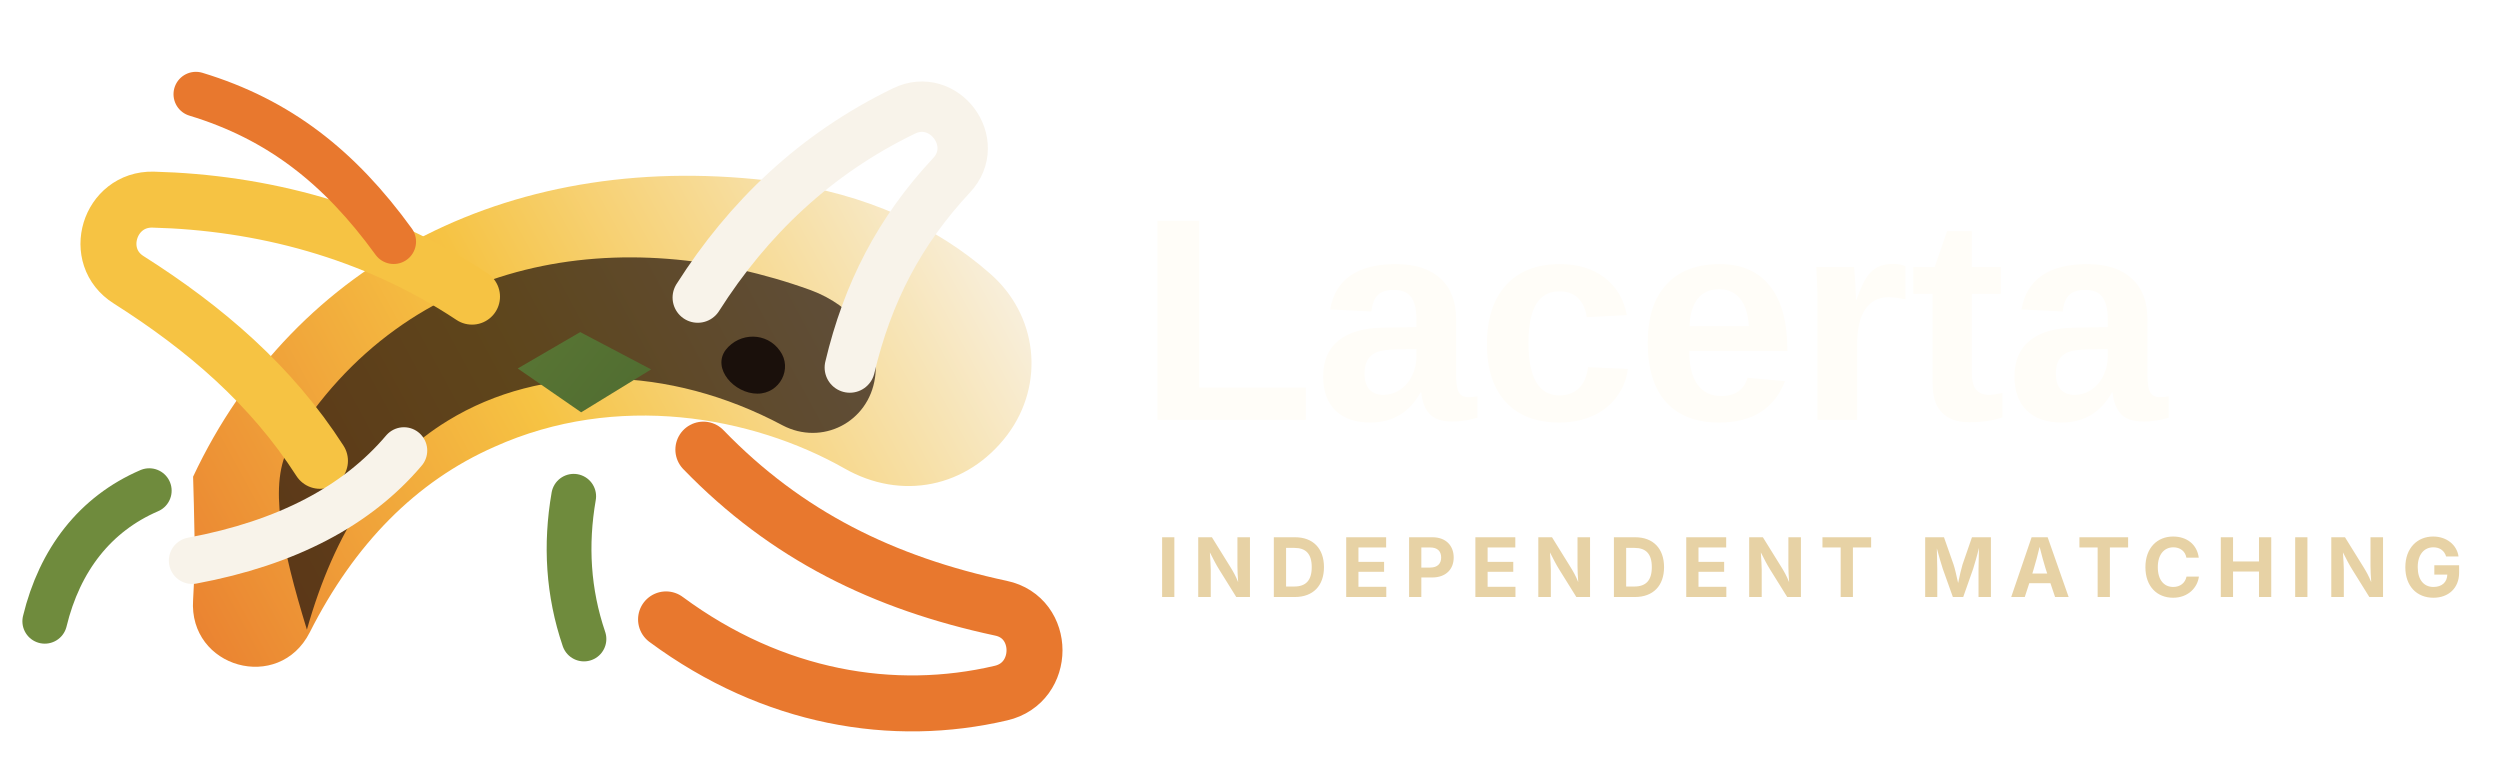
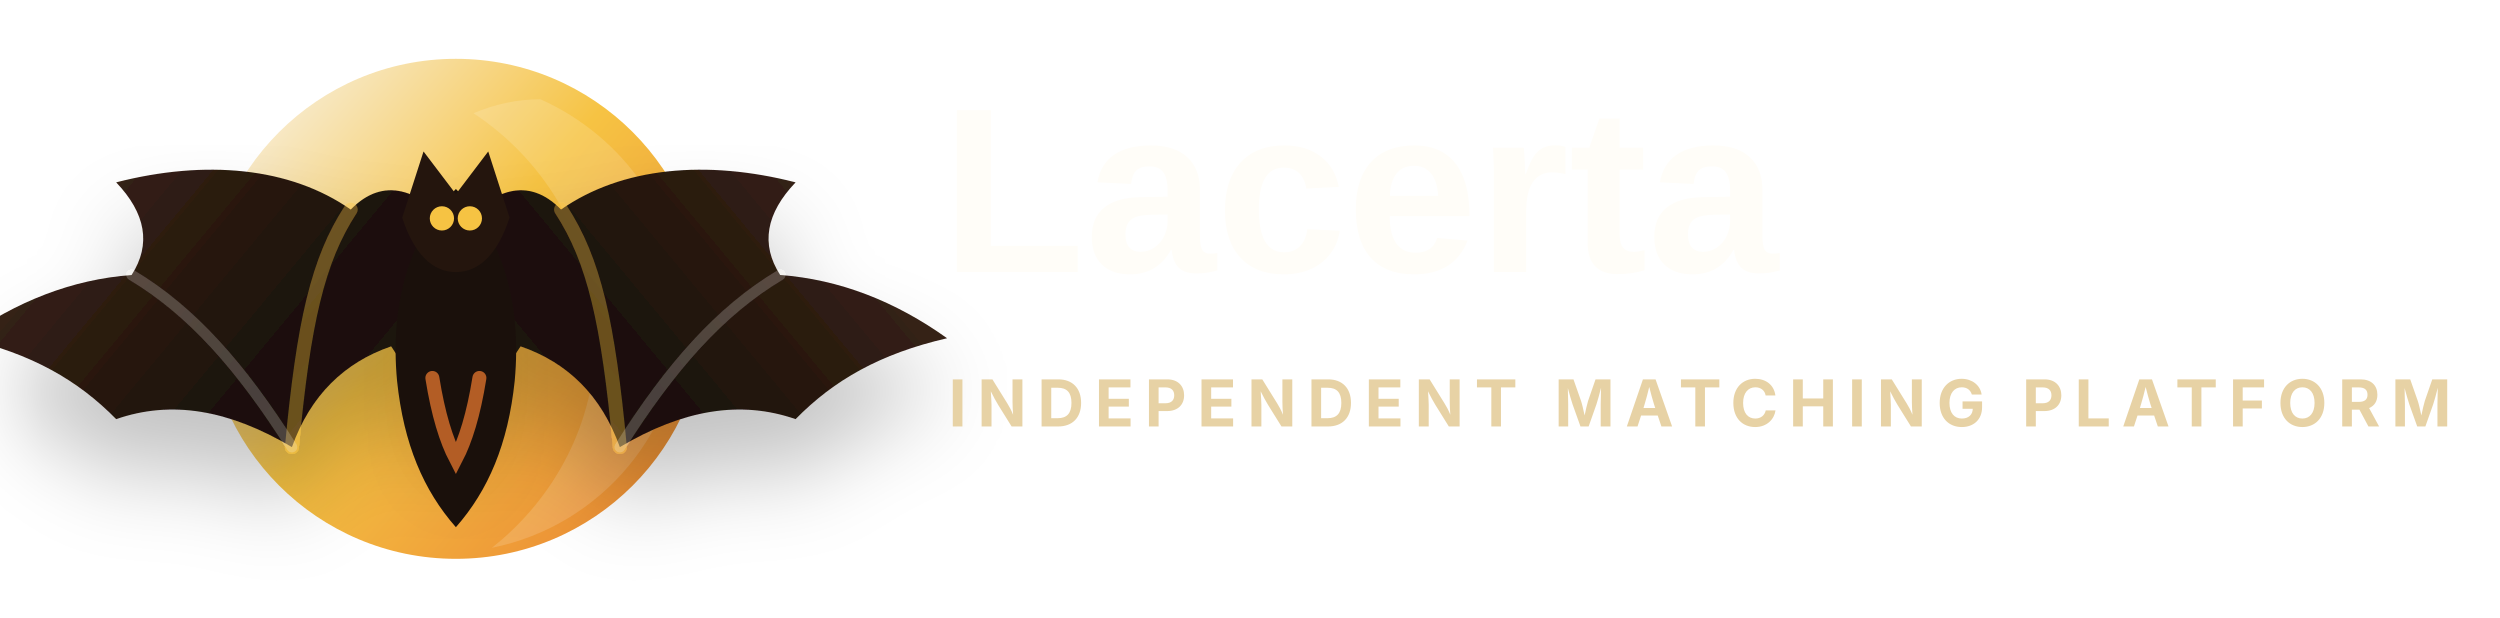
- <svg xmlns="http://www.w3.org/2000/svg" width="268" height="82" viewBox="0 0 268 82" fill="none" role="img" aria-labelledby="lacertaLogoTitle lacertaLogoDesc">
+ <svg xmlns="http://www.w3.org/2000/svg" width="340" height="84" viewBox="0 0 340 84" fill="none" role="img" aria-labelledby="lacertaBatTitle lacertaBatDesc">
  <defs>
-     <linearGradient id="markGold" x1="9" y1="62" x2="103" y2="11" gradientUnits="userSpaceOnUse">
-       <stop stop-color="#E8782E" />
-       <stop offset="0.48" stop-color="#F6C343" />
-       <stop offset="1" stop-color="#F8F3EA" />
+     <linearGradient id="batBadge" x1="25" y1="12" x2="98" y2="75" gradientUnits="userSpaceOnUse">
+       <stop offset="0" stop-color="#F8F3EA" />
+       <stop offset="0.42" stop-color="#F6C343" />
+       <stop offset="1" stop-color="#E8782E" />
    </linearGradient>
-     <linearGradient id="markDark" x1="24" y1="18" x2="86" y2="67" gradientUnits="userSpaceOnUse">
-       <stop stop-color="#6F8B3D" />
-       <stop offset="1" stop-color="#3F5C2A" />
+     <linearGradient id="batWing" x1="8" y1="16" x2="61" y2="60" gradientUnits="userSpaceOnUse">
+       <stop offset="0" stop-color="#3A2416" />
+       <stop offset="0.58" stop-color="#1A100B" />
+       <stop offset="1" stop-color="#24150D" />
    </linearGradient>
+     <filter id="batShadow" x="-30%" y="-30%" width="160%" height="180%">
+       <feDropShadow dx="0" dy="8" stdDeviation="6" flood-color="#000000" flood-opacity="0.24" />
+     </filter>
  </defs>
+   <g transform="translate(4 2)">
+     <circle cx="58" cy="40" r="34" fill="url(#batBadge)" />
+     <path d="M69.5 11.5C80.9 16.6 88.9 27.8 88.9 40.8C88.9 56.4 77.8 69.5 62.9 72.5C71.5 65.7 77 55.4 77 44C77 31.2 70.4 20 60.4 13.4C63.2 12.2 66.3 11.5 69.5 11.5Z" fill="#FFFDF8" opacity="0.15" />
+     <g filter="url(#batShadow)">
+       <path d="M58 29.4            C53 23.5 48.1 22 43.7 26.5            C35.4 20.7 23.9 19.7 11.8 22.8            C15.8 27 16.6 31.2 13.9 35.4            C5.8 36 -1.8 39 -8.8 44            C0.3 46.1 6.6 49.7 11.8 55            C19.3 52.4 27.1 53.7 35.7 58.8            C38.2 51.8 42.8 47.3 49.2 45.1            C52.5 50.2 55.8 53.5 58 54.4            Z" fill="url(#batWing)" />
+       <path d="M43.7 26.5C39.2 33.4 37.3 41.8 35.7 58.8" stroke="#F6C343" stroke-width="1.9" stroke-linecap="round" opacity="0.36" />
+       <path d="M13.9 35.4C22.1 40.3 28.8 47.9 35.7 58.8" stroke="#F8F3EA" stroke-width="1.45" stroke-linecap="round" opacity="0.22" />
+     </g>
+     <g transform="translate(116 0) scale(-1 1)" filter="url(#batShadow)">
+       <path d="M58 29.4            C53 23.5 48.1 22 43.7 26.5            C35.4 20.7 23.9 19.7 11.8 22.8            C15.8 27 16.6 31.2 13.9 35.4            C5.8 36 -1.8 39 -8.8 44            C0.3 46.1 6.6 49.7 11.8 55            C19.3 52.4 27.1 53.7 35.7 58.8            C38.2 51.8 42.8 47.3 49.2 45.1            C52.5 50.2 55.8 53.5 58 54.4            Z" fill="url(#batWing)" />
+       <path d="M43.7 26.5C39.2 33.4 37.3 41.8 35.7 58.8" stroke="#F6C343" stroke-width="1.9" stroke-linecap="round" opacity="0.36" />
+       <path d="M13.9 35.4C22.1 40.3 28.8 47.9 35.7 58.8" stroke="#F8F3EA" stroke-width="1.45" stroke-linecap="round" opacity="0.22" />
+     </g>
+     <path d="M58 23.7          C64.2 30 67 39 66 49.8          C65.1 58.4 62.4 64.7 58 69.7          C53.6 64.7 50.9 58.4 50 49.8          C49 39 51.8 30 58 23.7Z" fill="#1A100B" />
+     <path d="M50.7 27.6          L53.6 18.6          L58 24.4          L62.4 18.6          L65.3 27.6          C63.7 32.5 61.2 35 58 35          C54.8 35 52.3 32.5 50.7 27.6Z" fill="#24150D" />
+     <circle cx="56.1" cy="27.7" r="1.65" fill="#F6C343" />
+     <circle cx="59.9" cy="27.7" r="1.65" fill="#F6C343" />
+     <path d="M54.8 49.4C55.6 54.4 56.7 57.9 58 60.4C59.3 57.9 60.4 54.4 61.2 49.4" stroke="#E8782E" stroke-width="1.9" stroke-linecap="round" opacity="0.74" />
+   </g>
  <g>
-     <path d="M20.7 51.1C31.6 27.9 55.3 15.8 83.5 19.5C92.9 20.8 100.4 24.3 106.1 29.3C111.2 33.7 112.1 41.1 108 46.6C103.7 52.3 96.6 53.7 90.5 50.2C80.6 44.6 66.1 42 53 47.9C44.6 51.6 38 58.3 33.2 67.8C29.9 74.3 20.2 71.6 20.7 64.3C21 59.5 20.8 55 20.7 51.1Z" fill="url(#markGold)" />
-     <path d="M31.1 47.7C43.7 27 67 23.9 86.9 31.1C91.5 32.8 94.4 36.6 93.8 40.5C93.1 45.3 88.1 47.8 83.9 45.6C71.7 39.1 58.1 38.9 48 45.1C40.8 49.5 35.9 56.9 32.9 67.5C30.2 58.7 28.7 51.7 31.1 47.7Z" fill="#24150D" fill-opacity="0.72" />
-     <path d="M50.6 31.8C39.9 24.7 27.9 21.7 16.4 21.4C11.7 21.3 9.8 27.5 13.8 30C22 35.2 29.1 41.3 34.3 49.4" stroke="#F6C343" stroke-width="6" stroke-linecap="round" />
-     <path d="M74.8 31.9C80.2 23.4 87.4 16.5 96.9 11.9C101.2 9.8 105.3 15.3 102 18.8C96.4 24.8 93 31.4 91.1 39.4" stroke="#F8F3EA" stroke-width="5.4" stroke-linecap="round" />
-     <path d="M75.4 48.2C84.3 57.4 94.7 62.5 107.3 65.2C112.1 66.2 112.1 73.2 107.3 74.3C95.8 77 82.9 74.9 71.4 66.4" stroke="#E8782E" stroke-width="6" stroke-linecap="round" />
-     <path d="M43.3 48.3C38.3 54.2 30.8 58.2 20.6 60.1" stroke="#F8F3EA" stroke-width="5" stroke-linecap="round" />
-     <path d="M55.5 39.5L62.2 35.6L69.8 39.6L62.3 44.2L55.5 39.5Z" fill="url(#markDark)" />
-     <path d="M77.8 37.5C79.3 35.6 82.2 35.6 83.6 37.6C85 39.5 83.6 42.2 81.2 42.2C78.7 42.2 76.3 39.5 77.8 37.5Z" fill="#1A100B" />
-     <path d="M16 52.6C10.2 55.1 6.4 60 4.8 66.6" stroke="#6F8B3D" stroke-width="4.8" stroke-linecap="round" />
-     <path d="M42.2 25.9C36.4 17.9 29.9 12.8 21 10.1" stroke="#E8782E" stroke-width="4.8" stroke-linecap="round" />
-     <path d="M61.5 53.2C60.6 58.4 60.9 63.5 62.6 68.5" stroke="#6F8B3D" stroke-width="4.8" stroke-linecap="round" />
-     <text x="122" y="45" fill="#FFFDF8" font-family="Sora, Space Grotesk, Arial, sans-serif" font-size="31" font-weight="800" letter-spacing="0">Lacerta</text>
-     <text x="124" y="64" fill="#E7D2A5" font-family="Inter, Manrope, Arial, sans-serif" font-size="8.8" font-weight="700" letter-spacing="1.4">INDEPENDENT MATCHING PLATFORM</text>
+     <text x="128" y="37" fill="#FFFDF8" font-family="Sora, Space Grotesk, Arial, sans-serif" font-size="32" font-weight="800" letter-spacing="0">
+       Lacerta
+     </text>
+     <text x="129" y="58" fill="#E7D2A5" font-family="Inter, Manrope, Arial, sans-serif" font-size="8.8" font-weight="700" letter-spacing="1.45">
+       INDEPENDENT MATCHING PLATFORM
+     </text>
  </g>
</svg>
